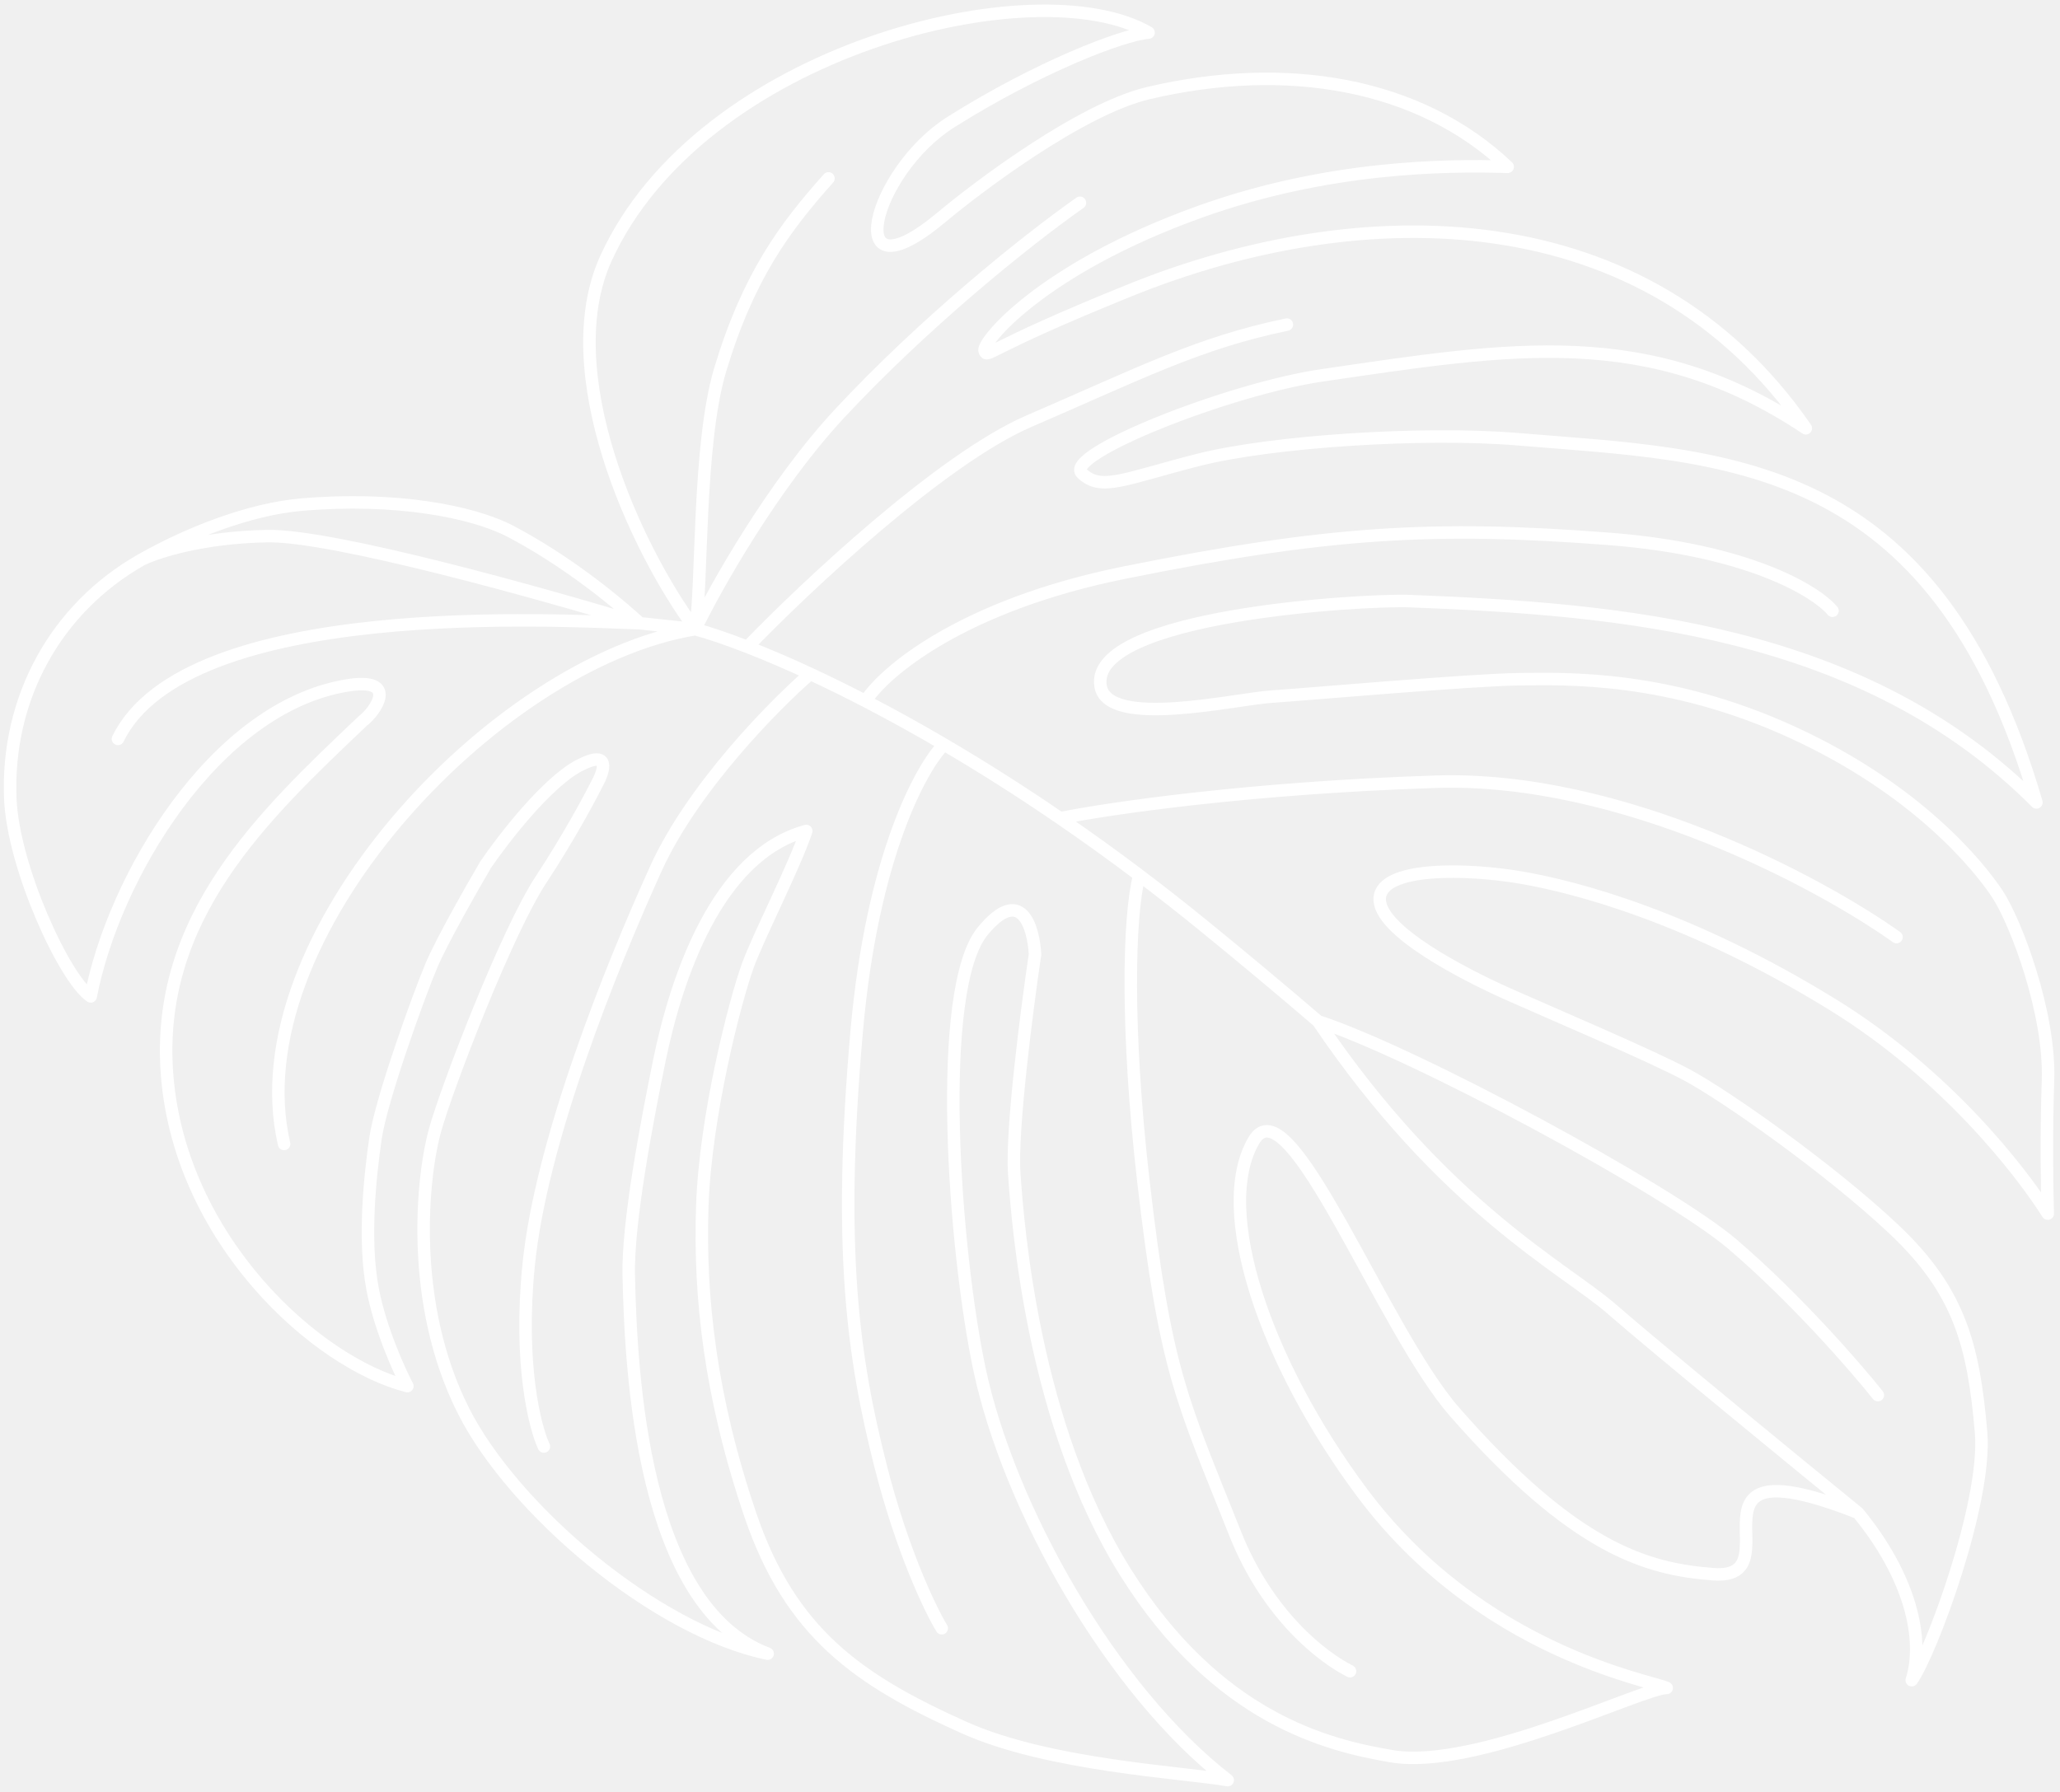
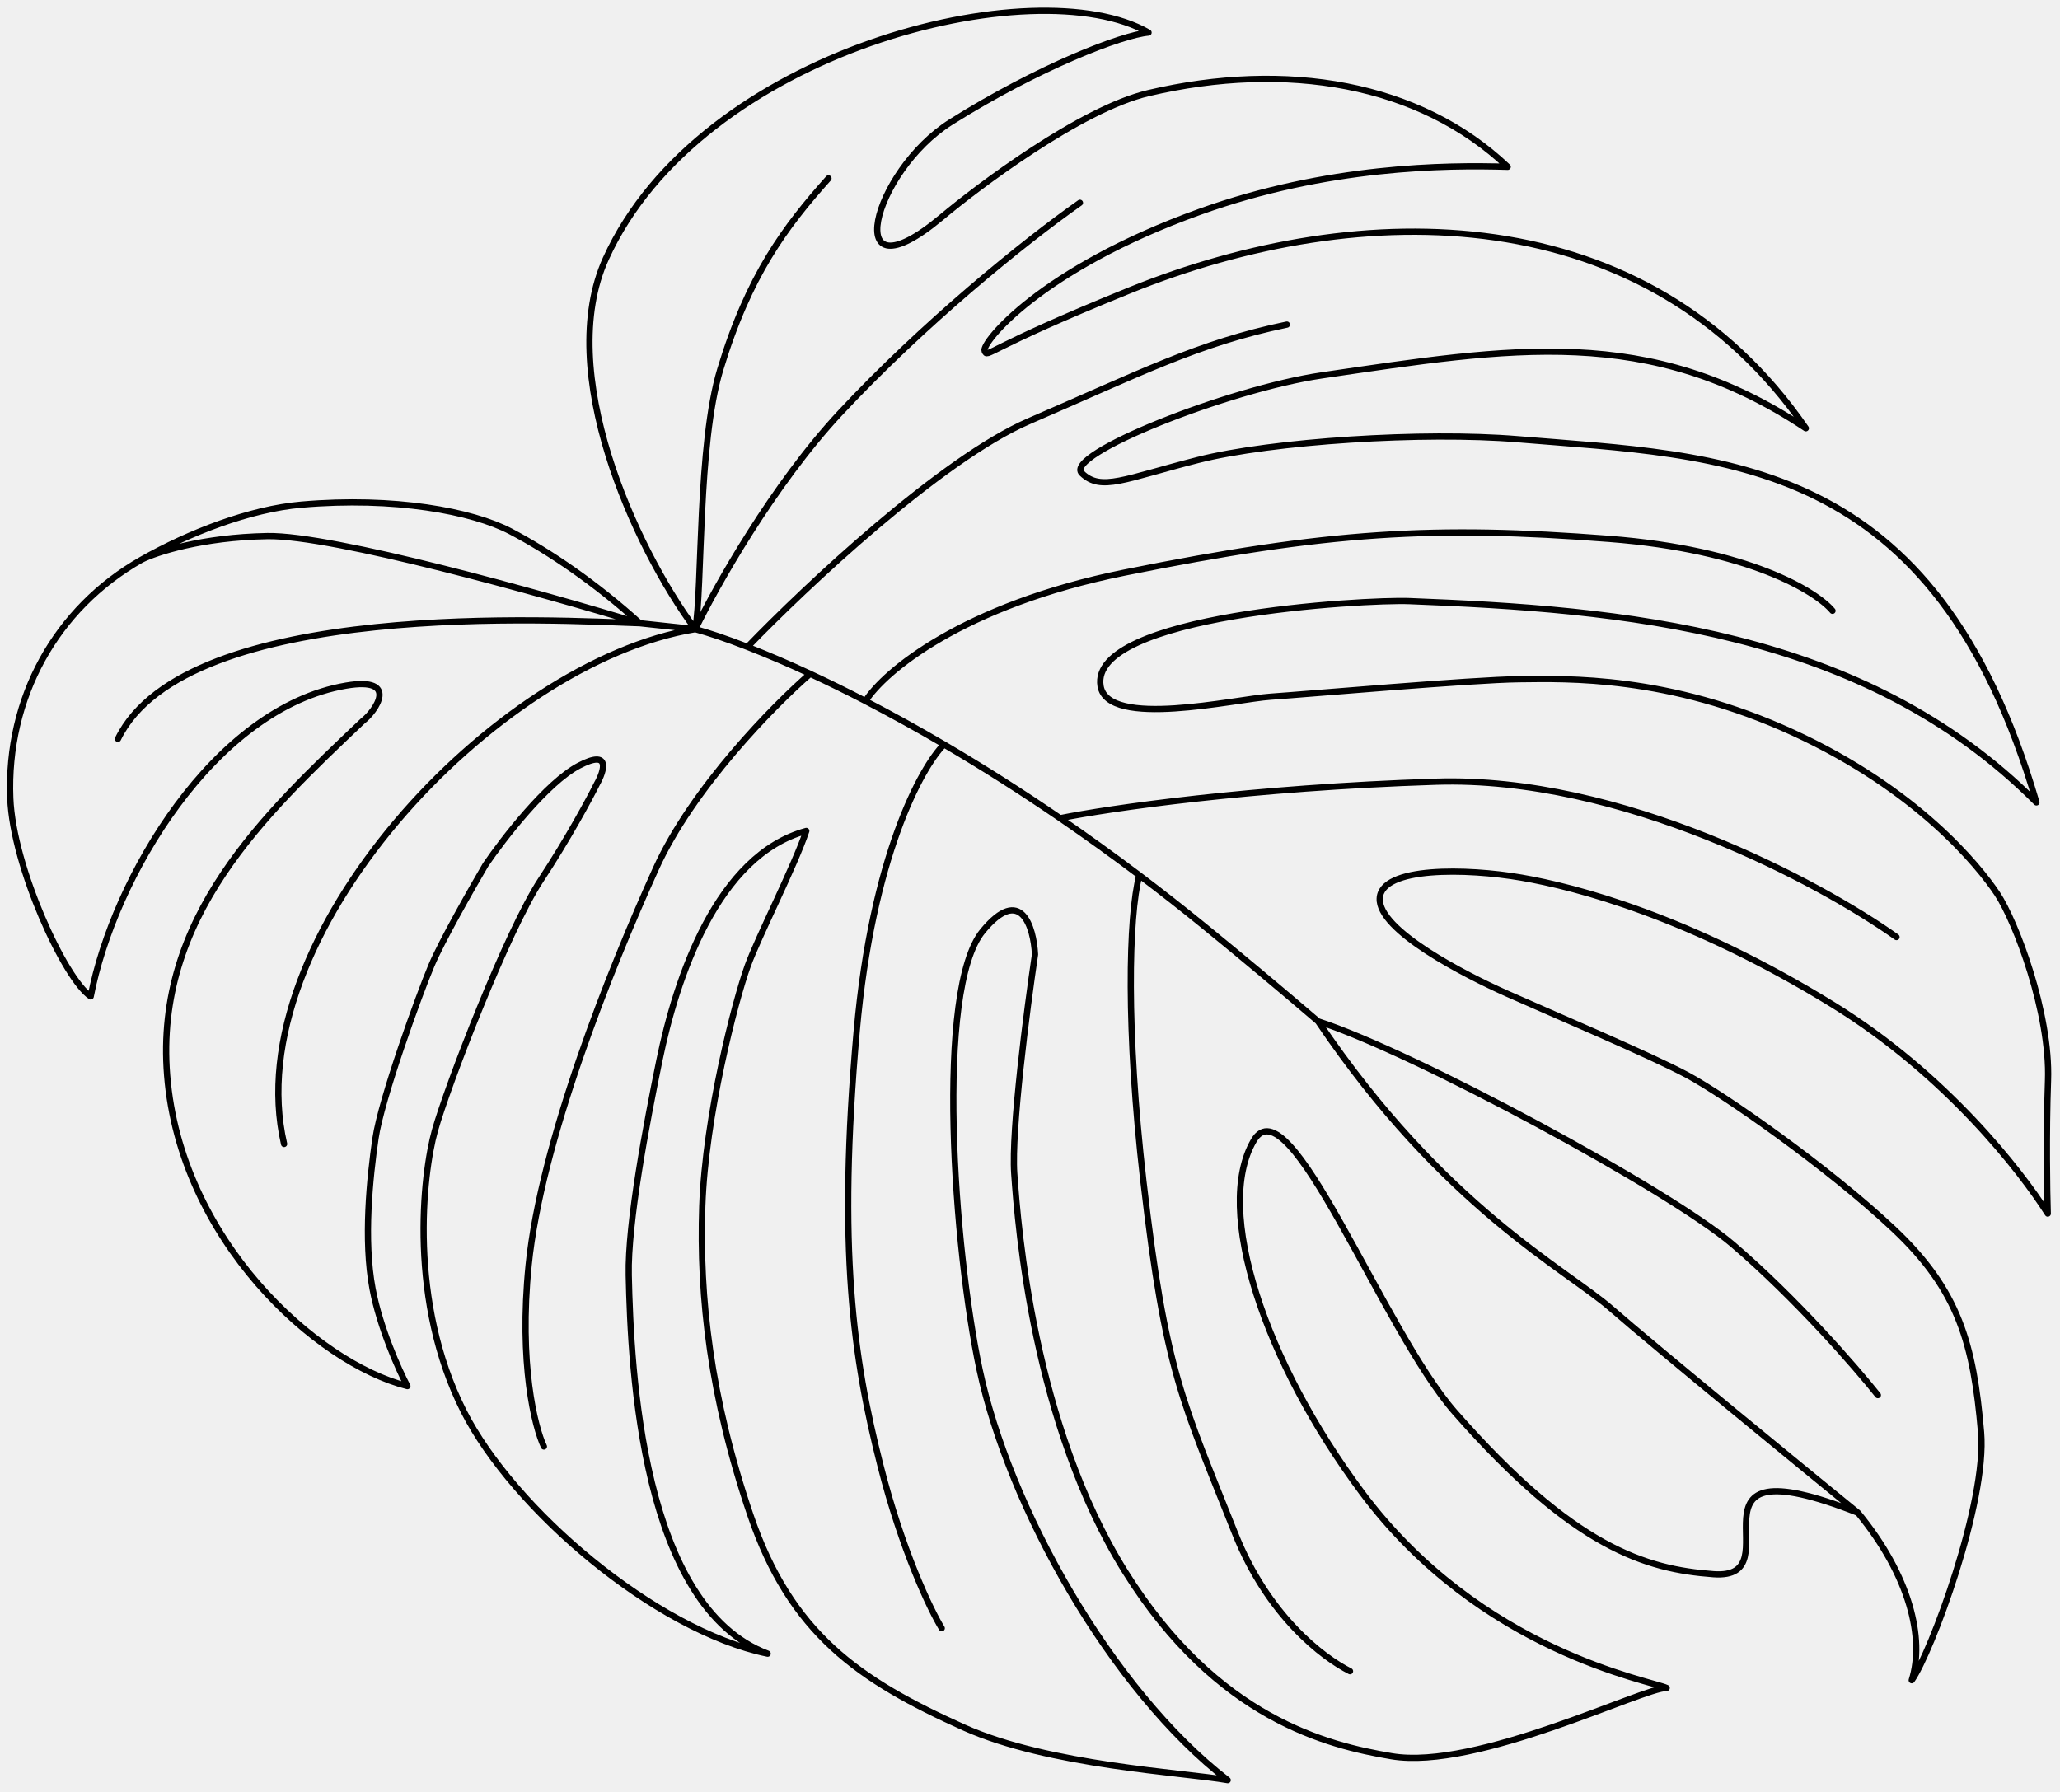
<svg xmlns="http://www.w3.org/2000/svg" width="330" height="287" fill="none">
-   <path stroke="#fff" stroke-linecap="round" stroke-linejoin="round" stroke-width="2" d="M111.383 100.799c-9.786-13.213-22.519-41.288-14.342-59.335C112.21 7.987 166.004-5.209 183.991 5.22c-4.252.363-17.65 5.53-31.624 14.312-12.703 7.983-17.951 29.004-1.571 15.3 5.734-4.798 22.279-17.355 33.186-19.92 22.089-5.192 43.387-1.62 57.541 11.815-9.9-.306-28.888-.13-49.323 7.206-25.544 9.17-35.008 21.042-34.474 22.282.534 1.239-.206-.206 23.208-9.683 37.327-15.109 82.875-14.885 108.35 22.084-25.126-16.745-47.192-12.908-77.532-8.475-14.886 2.175-41.521 12.727-38.439 15.685 3.083 2.958 6.756.885 18.587-2.131 11.83-3.016 36.209-4.578 51.21-3.328 33.051 2.756 66.823 2.405 83.113 58.19-27.674-27.797-66.764-30.95-100.449-32.254-7.138-.276-51.376 2.213-49.469 13.624 1.146 6.854 21.514 2.082 27.245 1.694 5.732-.388 32.256-2.72 39.832-2.801 7.577-.081 23.899-.624 43.833 8.542 19.935 9.166 29.75 21.346 32.725 25.82 2.974 4.474 8.519 19.106 8.138 29.924-.305 8.655-.154 17.823-.04 21.325-4.337-6.826-16.213-22.241-34.455-33.484-22.802-14.053-41.118-18.836-49.853-20.338-8.735-1.502-22.446-1.816-22.707 3.318-.262 5.133 13.585 12.219 20.42 15.274 6.836 3.055 22.932 9.863 28.876 13.057 5.943 3.194 22.43 14.689 32.978 24.594 10.548 9.904 12.854 18.568 14.058 32.621.963 11.243-8.043 35.413-11.106 39.713 2.096-6.618-.279-16.698-8.615-26.824M111.383 100.799l-8.878-.95m8.878.95c1.162-6.501.362-29.55 3.999-41.6 4.547-15.063 10.405-22.855 17.336-30.618M111.383 100.8c3.272-6.757 12.484-23.136 23.152-34.59 13.335-14.32 29.486-27.402 38.466-33.72m-61.618 68.31c2.118.575 4.938 1.511 8.361 2.844m-8.361-2.844c-32.221 5.257-73.49 49.568-65.874 82.478m252.125 59.085c-30.247-11.889-9.745 10.842-23.167 9.844-10.801-.802-22.329-4.188-41.418-25.965-11.607-13.241-26.557-53.198-32.213-43.49-6.476 11.114 1.84 35.546 17.324 56.338 19.062 25.596 46.428 30.173 48.834 31.341-3.764-.052-30.447 13.238-44.083 10.932-10.208-1.727-27.942-5.994-42.653-29.535-14.711-23.54-17.181-55.132-17.782-63.813-.48-6.944 2.019-26.3 3.329-35.11-.226-4.352-2.216-11.193-8.368-3.742-7.689 9.314-4.595 51.087-.515 70.27 4.656 21.892 20.951 51.225 39.748 65.764-7.068-1.241-28.632-2.321-42.22-8.417-16.985-7.621-27.809-15.148-34.243-34.051-6.433-18.903-8.195-34.927-7.705-49.466.491-14.539 5.244-32.874 7.28-38.527 1.629-4.522 7.542-16.079 9.379-21.606-14.303 3.879-20.831 23.604-23.518 36.702-2.084 10.157-5.104 26.104-4.922 34.475.336 15.448 2.118 53.031 22.253 60.63-18.09-3.753-40.744-23.157-48.697-38.841-8.868-17.486-6.581-37.894-4.598-44.994 1.983-7.1 11.554-31.919 16.961-40.127 4.325-6.567 7.787-12.989 8.977-15.38 1.186-2.103 2.273-5.632-2.878-2.923-5.15 2.709-12.112 11.709-14.949 15.871-2.213 3.77-7.044 12.269-8.665 16.102-2.026 4.792-8.063 21.476-8.976 27.747-.913 6.272-1.935 16.264-.469 24.082 1.173 6.254 4.208 13.004 5.58 15.597-14.627-3.721-36.383-23.449-38.485-49.763-2.025-25.329 15.486-41.753 31.344-56.803 2.01-1.519 5.966-7.132-2.685-5.658-21.143 3.604-37.257 30.791-40.902 49.789-4.12-2.715-12.45-20.675-12.886-31.753-.63-16.046 7.294-30.434 21.02-38.214m274.968 152.694c-8.007-6.51-32.684-26.732-39.519-32.702-7.309-6.384-26.897-16.291-46.966-46.033M102.505 99.849c-7.038-6.397-14.558-11.483-20.707-14.712-6.148-3.228-18.581-5.585-33.53-4.286-8.24.716-17.964 4.489-25.601 8.817m79.838 10.18c-12.58-.415-72.585-4.047-83.61 18.53m83.61-18.53c-15.518-4.73-49.18-14.147-59.678-13.959-10.5.189-17.815 2.598-20.16 3.78m107.117 18.285c-5.797 5.021-18.854 18.291-24.709 31.199-7.32 16.134-18.416 43.816-20.39 63.525-1.578 15.767.971 25.951 2.443 29.072m42.656-123.796a172.837 172.837 0 0 0-10.04-4.311m10.04 4.311a231.302 231.302 0 0 1 8.866 4.362m12.573 6.95c-3.632 3.647-11.515 17.943-13.985 45.948-3.088 35.007-.541 52.4 3.79 69.515 3.464 13.692 7.999 23.127 9.833 26.132m.362-141.595a273.756 273.756 0 0 0-12.573-6.95m12.573 6.95a314.5 314.5 0 0 1 18.598 11.825m12.69 9.134a355.441 355.441 0 0 1 10.35 8.122 935.307 935.307 0 0 1 18.288 15.28m-28.638-23.402c-1.734 6.574-2.125 24.814.649 48.962 3.539 30.803 6.314 35.381 14.69 56.476 5.244 13.208 14.077 19.904 18.415 22.084m-33.754-127.522a340.75 340.75 0 0 0-12.69-9.134m-50.077-27.448c9.181-9.534 31.056-30.116 45.115-36.175 17.574-7.573 27.052-12.514 41.29-15.465m-67.499 60.313c2.984-4.674 15.464-15.334 41.517-20.585 32.566-6.563 49.646-7.555 77.598-5.396 22.362 1.728 33.178 8.399 35.791 11.518m-123.735 33.238c7.673-1.551 30.451-4.893 60.181-5.851 29.729-.957 61.593 16.196 73.808 24.892m-92.661 13.495c15.448 5.012 56.295 27.073 66.423 35.738 10.128 8.666 19.72 19.709 23.25 24.147" />
+   <path stroke="currentColor" stroke-linecap="round" stroke-linejoin="round" stroke-width="1" d="M111.383 100.799c-9.786-13.213-22.519-41.288-14.342-59.335C112.21 7.987 166.004-5.209 183.991 5.22c-4.252.363-17.65 5.53-31.624 14.312-12.703 7.983-17.951 29.004-1.571 15.3 5.734-4.798 22.279-17.355 33.186-19.92 22.089-5.192 43.387-1.62 57.541 11.815-9.9-.306-28.888-.13-49.323 7.206-25.544 9.17-35.008 21.042-34.474 22.282.534 1.239-.206-.206 23.208-9.683 37.327-15.109 82.875-14.885 108.35 22.084-25.126-16.745-47.192-12.908-77.532-8.475-14.886 2.175-41.521 12.727-38.439 15.685 3.083 2.958 6.756.885 18.587-2.131 11.83-3.016 36.209-4.578 51.21-3.328 33.051 2.756 66.823 2.405 83.113 58.19-27.674-27.797-66.764-30.95-100.449-32.254-7.138-.276-51.376 2.213-49.469 13.624 1.146 6.854 21.514 2.082 27.245 1.694 5.732-.388 32.256-2.72 39.832-2.801 7.577-.081 23.899-.624 43.833 8.542 19.935 9.166 29.75 21.346 32.725 25.82 2.974 4.474 8.519 19.106 8.138 29.924-.305 8.655-.154 17.823-.04 21.325-4.337-6.826-16.213-22.241-34.455-33.484-22.802-14.053-41.118-18.836-49.853-20.338-8.735-1.502-22.446-1.816-22.707 3.318-.262 5.133 13.585 12.219 20.42 15.274 6.836 3.055 22.932 9.863 28.876 13.057 5.943 3.194 22.43 14.689 32.978 24.594 10.548 9.904 12.854 18.568 14.058 32.621.963 11.243-8.043 35.413-11.106 39.713 2.096-6.618-.279-16.698-8.615-26.824M111.383 100.799l-8.878-.95m8.878.95c1.162-6.501.362-29.55 3.999-41.6 4.547-15.063 10.405-22.855 17.336-30.618M111.383 100.8c3.272-6.757 12.484-23.136 23.152-34.59 13.335-14.32 29.486-27.402 38.466-33.72m-61.618 68.31c2.118.575 4.938 1.511 8.361 2.844m-8.361-2.844c-32.221 5.257-73.49 49.568-65.874 82.478m252.125 59.085c-30.247-11.889-9.745 10.842-23.167 9.844-10.801-.802-22.329-4.188-41.418-25.965-11.607-13.241-26.557-53.198-32.213-43.49-6.476 11.114 1.84 35.546 17.324 56.338 19.062 25.596 46.428 30.173 48.834 31.341-3.764-.052-30.447 13.238-44.083 10.932-10.208-1.727-27.942-5.994-42.653-29.535-14.711-23.54-17.181-55.132-17.782-63.813-.48-6.944 2.019-26.3 3.329-35.11-.226-4.352-2.216-11.193-8.368-3.742-7.689 9.314-4.595 51.087-.515 70.27 4.656 21.892 20.951 51.225 39.748 65.764-7.068-1.241-28.632-2.321-42.22-8.417-16.985-7.621-27.809-15.148-34.243-34.051-6.433-18.903-8.195-34.927-7.705-49.466.491-14.539 5.244-32.874 7.28-38.527 1.629-4.522 7.542-16.079 9.379-21.606-14.303 3.879-20.831 23.604-23.518 36.702-2.084 10.157-5.104 26.104-4.922 34.475.336 15.448 2.118 53.031 22.253 60.63-18.09-3.753-40.744-23.157-48.697-38.841-8.868-17.486-6.581-37.894-4.598-44.994 1.983-7.1 11.554-31.919 16.961-40.127 4.325-6.567 7.787-12.989 8.977-15.38 1.186-2.103 2.273-5.632-2.878-2.923-5.15 2.709-12.112 11.709-14.949 15.871-2.213 3.77-7.044 12.269-8.665 16.102-2.026 4.792-8.063 21.476-8.976 27.747-.913 6.272-1.935 16.264-.469 24.082 1.173 6.254 4.208 13.004 5.58 15.597-14.627-3.721-36.383-23.449-38.485-49.763-2.025-25.329 15.486-41.753 31.344-56.803 2.01-1.519 5.966-7.132-2.685-5.658-21.143 3.604-37.257 30.791-40.902 49.789-4.12-2.715-12.45-20.675-12.886-31.753-.63-16.046 7.294-30.434 21.02-38.214m274.968 152.694c-8.007-6.51-32.684-26.732-39.519-32.702-7.309-6.384-26.897-16.291-46.966-46.033M102.505 99.849c-7.038-6.397-14.558-11.483-20.707-14.712-6.148-3.228-18.581-5.585-33.53-4.286-8.24.716-17.964 4.489-25.601 8.817m79.838 10.18c-12.58-.415-72.585-4.047-83.61 18.53m83.61-18.53c-15.518-4.73-49.18-14.147-59.678-13.959-10.5.189-17.815 2.598-20.16 3.78m107.117 18.285c-5.797 5.021-18.854 18.291-24.709 31.199-7.32 16.134-18.416 43.816-20.39 63.525-1.578 15.767.971 25.951 2.443 29.072m42.656-123.796a172.837 172.837 0 0 0-10.04-4.311m10.04 4.311a231.302 231.302 0 0 1 8.866 4.362m12.573 6.95c-3.632 3.647-11.515 17.943-13.985 45.948-3.088 35.007-.541 52.4 3.79 69.515 3.464 13.692 7.999 23.127 9.833 26.132m.362-141.595a273.756 273.756 0 0 0-12.573-6.95m12.573 6.95a314.5 314.5 0 0 1 18.598 11.825m12.69 9.134a355.441 355.441 0 0 1 10.35 8.122 935.307 935.307 0 0 1 18.288 15.28m-28.638-23.402c-1.734 6.574-2.125 24.814.649 48.962 3.539 30.803 6.314 35.381 14.69 56.476 5.244 13.208 14.077 19.904 18.415 22.084m-33.754-127.522a340.75 340.75 0 0 0-12.69-9.134m-50.077-27.448c9.181-9.534 31.056-30.116 45.115-36.175 17.574-7.573 27.052-12.514 41.29-15.465m-67.499 60.313c2.984-4.674 15.464-15.334 41.517-20.585 32.566-6.563 49.646-7.555 77.598-5.396 22.362 1.728 33.178 8.399 35.791 11.518m-123.735 33.238c7.673-1.551 30.451-4.893 60.181-5.851 29.729-.957 61.593 16.196 73.808 24.892m-92.661 13.495c15.448 5.012 56.295 27.073 66.423 35.738 10.128 8.666 19.72 19.709 23.25 24.147" />
</svg>
